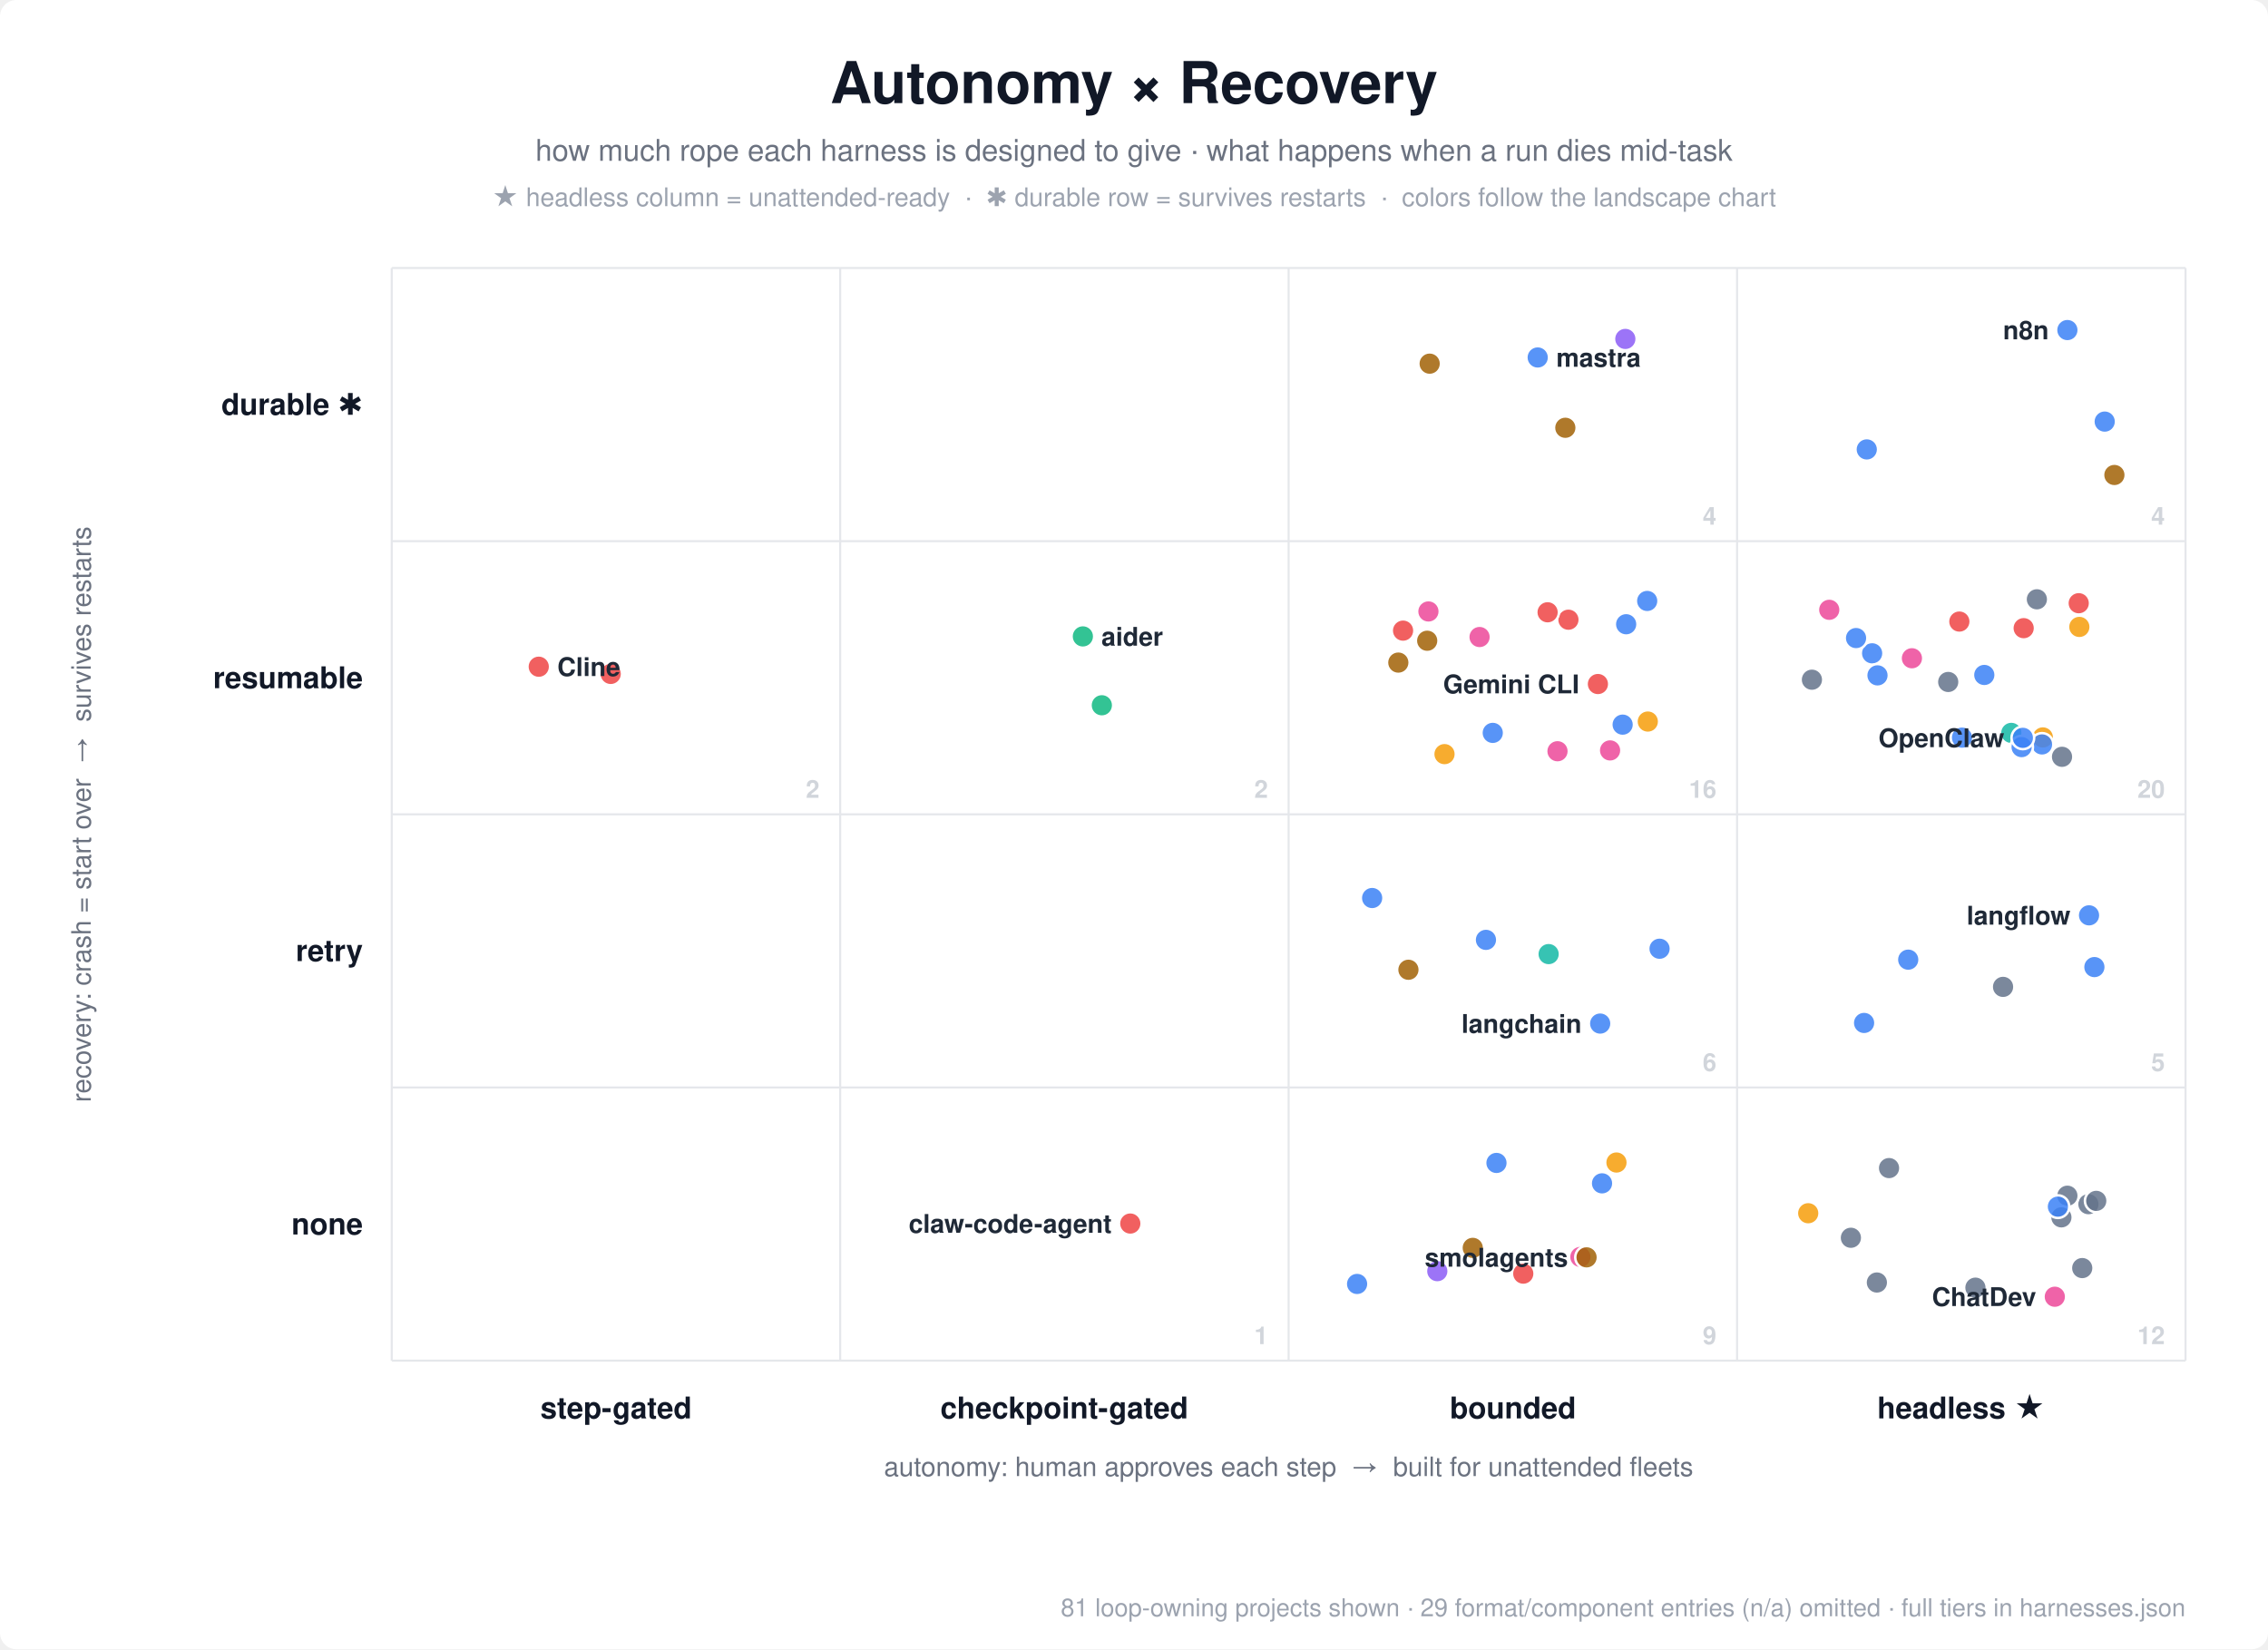
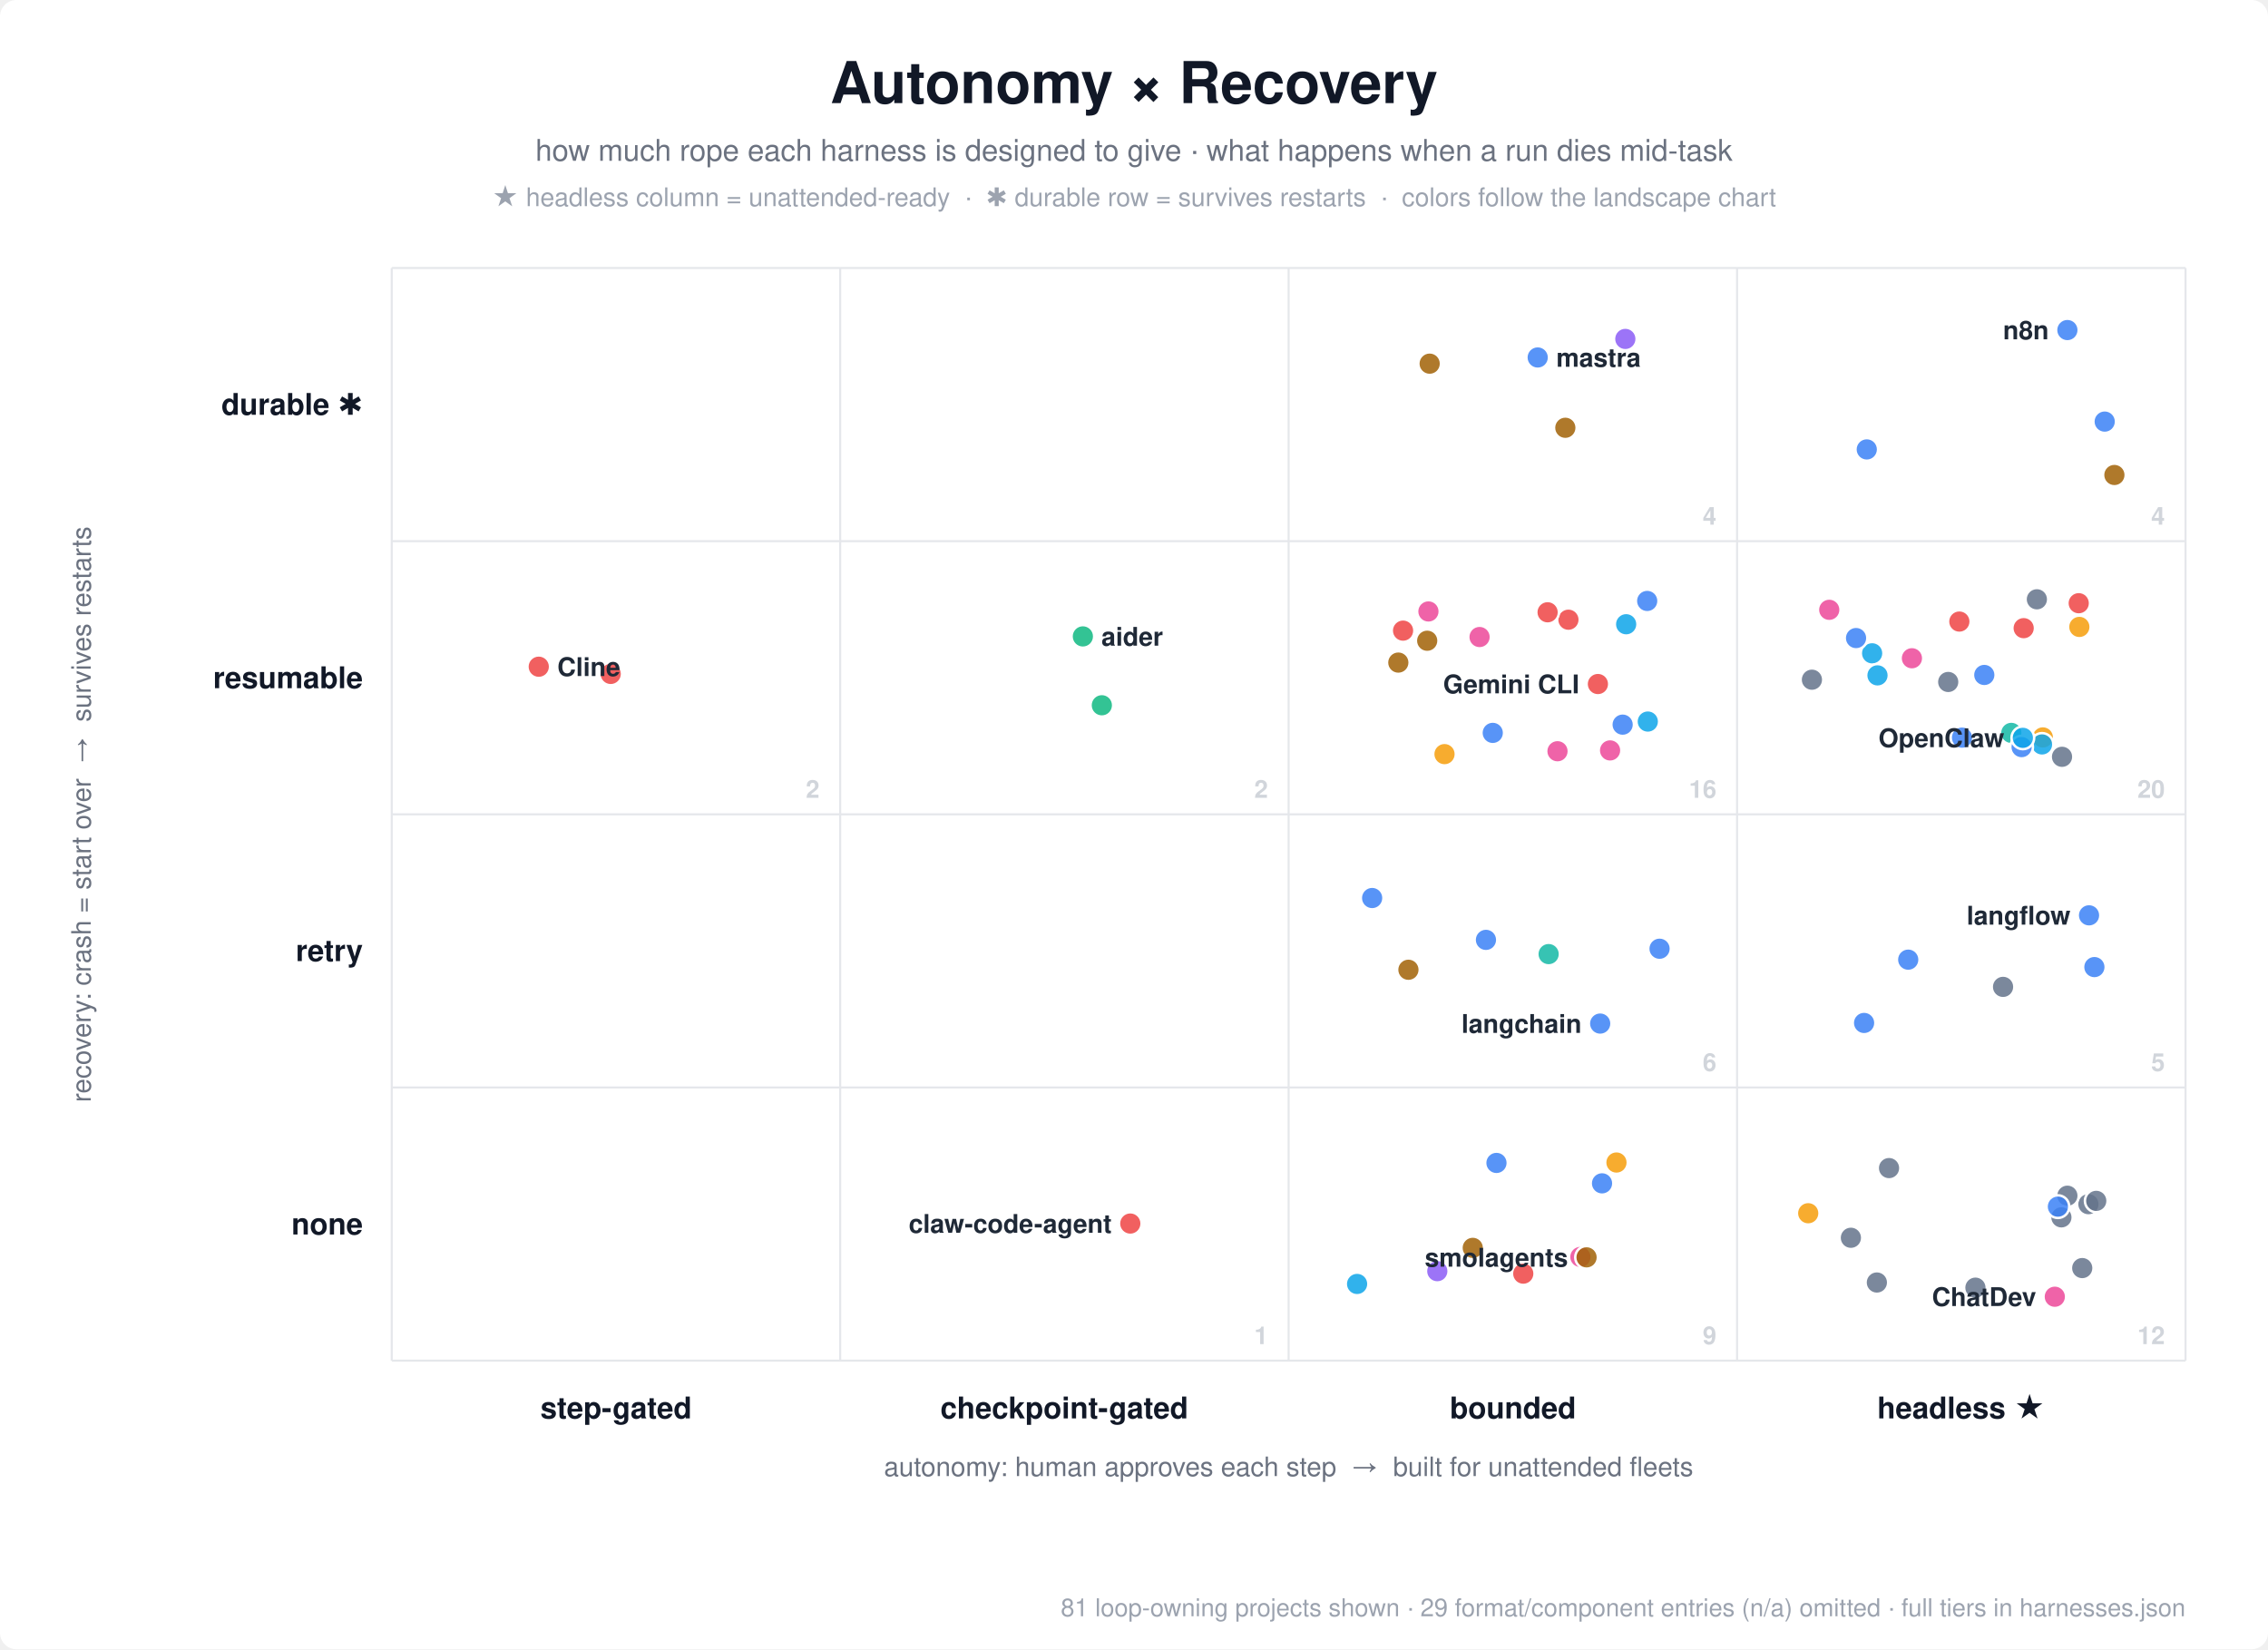
<svg xmlns="http://www.w3.org/2000/svg" viewBox="0 0 1100 800" font-family="-apple-system, 'Segoe UI', Helvetica, Arial, sans-serif">
  <rect width="1100" height="800" fill="#ffffff" rx="8" />
  <text x="550.0" y="50" text-anchor="middle" font-size="28" font-weight="700" fill="#111827">Autonomy × Recovery</text>
  <text x="550.0" y="78" text-anchor="middle" font-size="14.5" fill="#6b7280">how much rope each harness is designed to give · what happens when a run dies mid-task</text>
  <text x="550.0" y="100" text-anchor="middle" font-size="12.5" fill="#9ca3af">★ headless column = unattended-ready  ·  ✱ durable row = survives restarts  ·  colors follow the landscape chart</text>
  <line x1="190.0" y1="130" x2="190.0" y2="660" stroke="#e5e7eb" stroke-width="1" />
  <line x1="407.5" y1="130" x2="407.5" y2="660" stroke="#e5e7eb" stroke-width="1" />
  <line x1="625.0" y1="130" x2="625.0" y2="660" stroke="#e5e7eb" stroke-width="1" />
  <line x1="842.5" y1="130" x2="842.5" y2="660" stroke="#e5e7eb" stroke-width="1" />
  <line x1="1060.0" y1="130" x2="1060.0" y2="660" stroke="#e5e7eb" stroke-width="1" />
  <line x1="190" y1="130.0" x2="1060" y2="130.0" stroke="#e5e7eb" stroke-width="1" />
  <line x1="190" y1="262.5" x2="1060" y2="262.5" stroke="#e5e7eb" stroke-width="1" />
  <line x1="190" y1="395.0" x2="1060" y2="395.0" stroke="#e5e7eb" stroke-width="1" />
  <line x1="190" y1="527.5" x2="1060" y2="527.5" stroke="#e5e7eb" stroke-width="1" />
  <line x1="190" y1="660.0" x2="1060" y2="660.0" stroke="#e5e7eb" stroke-width="1" />
  <text x="298.8" y="688" text-anchor="middle" font-size="14.5" font-weight="600" fill="#111827">step-gated</text>
  <text x="516.2" y="688" text-anchor="middle" font-size="14.5" font-weight="600" fill="#111827">checkpoint-gated</text>
  <text x="733.8" y="688" text-anchor="middle" font-size="14.5" font-weight="600" fill="#111827">bounded</text>
  <text x="951.2" y="688" text-anchor="middle" font-size="14.5" font-weight="600" fill="#111827">headless ★</text>
  <text x="625.0" y="716" text-anchor="middle" font-size="13" fill="#6b7280">autonomy: human approves each step  →  built for unattended fleets</text>
  <text x="176" y="598.8" text-anchor="end" font-size="14.5" font-weight="600" fill="#111827">none</text>
  <text x="176" y="466.2" text-anchor="end" font-size="14.5" font-weight="600" fill="#111827">retry</text>
  <text x="176" y="333.8" text-anchor="end" font-size="14.5" font-weight="600" fill="#111827">resumable</text>
  <text x="176" y="201.2" text-anchor="end" font-size="14.5" font-weight="600" fill="#111827">durable ✱</text>
  <text x="44" y="395" font-size="13" fill="#6b7280" transform="rotate(-90 44 395)" text-anchor="middle">recovery: crash = start over  →  survives restarts</text>
  <text x="832.5" y="652.0" text-anchor="end" font-size="12" fill="#d1d5db" font-weight="700">9</text>
  <text x="832.5" y="254.5" text-anchor="end" font-size="12" fill="#d1d5db" font-weight="700">4</text>
  <text x="397.5" y="387.0" text-anchor="end" font-size="12" fill="#d1d5db" font-weight="700">2</text>
  <text x="832.5" y="387.0" text-anchor="end" font-size="12" fill="#d1d5db" font-weight="700">16</text>
  <text x="1050.0" y="387.0" text-anchor="end" font-size="12" fill="#d1d5db" font-weight="700">20</text>
  <text x="615.0" y="652.0" text-anchor="end" font-size="12" fill="#d1d5db" font-weight="700">1</text>
  <text x="1050.0" y="652.0" text-anchor="end" font-size="12" fill="#d1d5db" font-weight="700">12</text>
  <text x="1050.0" y="254.5" text-anchor="end" font-size="12" fill="#d1d5db" font-weight="700">4</text>
  <text x="832.5" y="519.5" text-anchor="end" font-size="12" fill="#d1d5db" font-weight="700">6</text>
  <text x="1050.0" y="519.5" text-anchor="end" font-size="12" fill="#d1d5db" font-weight="700">5</text>
  <text x="615.0" y="387.0" text-anchor="end" font-size="12" fill="#d1d5db" font-weight="700">2</text>
  <circle cx="738.8" cy="617.8" r="5.5" fill="#ef4444" fill-opacity="0.85" stroke="#ffffff" stroke-width="1.2" />
  <circle cx="958.1" cy="624.6" r="5.5" fill="#64748b" fill-opacity="0.85" stroke="#ffffff" stroke-width="1.2" />
  <circle cx="916.2" cy="566.6" r="5.5" fill="#64748b" fill-opacity="0.85" stroke="#ffffff" stroke-width="1.2" />
  <circle cx="897.7" cy="600.4" r="5.5" fill="#64748b" fill-opacity="0.85" stroke="#ffffff" stroke-width="1.2" />
  <circle cx="1009.9" cy="615.1" r="5.5" fill="#64748b" fill-opacity="0.85" stroke="#ffffff" stroke-width="1.2" />
  <circle cx="725.8" cy="564.1" r="5.5" fill="#3b82f6" fill-opacity="0.85" stroke="#ffffff" stroke-width="1.2" />
  <circle cx="887.2" cy="295.8" r="5.5" fill="#ec4899" fill-opacity="0.85" stroke="#ffffff" stroke-width="1.2" />
  <circle cx="784.0" cy="563.9" r="5.5" fill="#f59e0b" fill-opacity="0.85" stroke="#ffffff" stroke-width="1.2" />
  <circle cx="971.5" cy="478.7" r="5.5" fill="#64748b" fill-opacity="0.85" stroke="#ffffff" stroke-width="1.2" />
  <circle cx="975.5" cy="355.5" r="5.5" fill="#14b8a6" fill-opacity="0.85" stroke="#ffffff" stroke-width="1.2" />
  <circle cx="777.0" cy="574.0" r="5.5" fill="#3b82f6" fill-opacity="0.85" stroke="#ffffff" stroke-width="1.2" />
  <circle cx="697.1" cy="616.6" r="5.5" fill="#8b5cf6" fill-opacity="0.85" stroke="#ffffff" stroke-width="1.2" />
  <circle cx="548.2" cy="593.5" r="5.5" fill="#ef4444" fill-opacity="0.85" stroke="#ffffff" stroke-width="1.2" />
  <circle cx="877.0" cy="588.5" r="5.5" fill="#f59e0b" fill-opacity="0.85" stroke="#ffffff" stroke-width="1.2" />
  <circle cx="878.8" cy="329.7" r="5.5" fill="#64748b" fill-opacity="0.85" stroke="#ffffff" stroke-width="1.2" />
  <circle cx="788.3" cy="164.4" r="5.5" fill="#8b5cf6" fill-opacity="0.85" stroke="#ffffff" stroke-width="1.2" />
  <circle cx="714.3" cy="605.3" r="5.5" fill="#a16207" fill-opacity="0.85" stroke="#ffffff" stroke-width="1.2" />
  <circle cx="910.3" cy="622.1" r="5.5" fill="#64748b" fill-opacity="0.85" stroke="#ffffff" stroke-width="1.2" />
  <circle cx="1012.9" cy="584.1" r="5.5" fill="#64748b" fill-opacity="0.85" stroke="#ffffff" stroke-width="1.2" />
  <circle cx="1016.7" cy="582.5" r="5.5" fill="#64748b" fill-opacity="0.85" stroke="#ffffff" stroke-width="1.2" />
-   <circle cx="658.2" cy="622.8" r="5.5" fill="#3b82f6" fill-opacity="0.85" stroke="#ffffff" stroke-width="1.2" />
+   <circle cx="658.2" cy="622.8" r="5.5" fill="#0ea5e9" fill-opacity="0.85" stroke="#ffffff" stroke-width="1.2" />
  <circle cx="1002.7" cy="580.0" r="5.5" fill="#64748b" fill-opacity="0.85" stroke="#ffffff" stroke-width="1.2" />
  <circle cx="1000.1" cy="367.1" r="5.5" fill="#64748b" fill-opacity="0.85" stroke="#ffffff" stroke-width="1.2" />
  <circle cx="678.2" cy="321.4" r="5.5" fill="#a16207" fill-opacity="0.85" stroke="#ffffff" stroke-width="1.2" />
  <circle cx="798.9" cy="291.5" r="5.5" fill="#3b82f6" fill-opacity="0.85" stroke="#ffffff" stroke-width="1.2" />
  <circle cx="999.8" cy="590.5" r="5.5" fill="#64748b" fill-opacity="0.85" stroke="#ffffff" stroke-width="1.2" />
  <circle cx="998.1" cy="585.3" r="5.5" fill="#3b82f6" fill-opacity="0.85" stroke="#ffffff" stroke-width="1.2" />
  <circle cx="1025.5" cy="230.4" r="5.5" fill="#a16207" fill-opacity="0.85" stroke="#ffffff" stroke-width="1.2" />
  <circle cx="987.9" cy="290.7" r="5.5" fill="#64748b" fill-opacity="0.85" stroke="#ffffff" stroke-width="1.2" />
  <circle cx="692.2" cy="310.8" r="5.5" fill="#a16207" fill-opacity="0.85" stroke="#ffffff" stroke-width="1.2" />
  <circle cx="990.8" cy="357.7" r="5.5" fill="#f59e0b" fill-opacity="0.85" stroke="#ffffff" stroke-width="1.2" />
  <circle cx="724.0" cy="355.5" r="5.5" fill="#3b82f6" fill-opacity="0.85" stroke="#ffffff" stroke-width="1.2" />
  <circle cx="1015.8" cy="469.1" r="5.5" fill="#3b82f6" fill-opacity="0.85" stroke="#ffffff" stroke-width="1.2" />
  <circle cx="766.5" cy="609.7" r="5.5" fill="#ec4899" fill-opacity="0.85" stroke="#ffffff" stroke-width="1.2" />
  <circle cx="717.6" cy="309.0" r="5.5" fill="#ec4899" fill-opacity="0.85" stroke="#ffffff" stroke-width="1.2" />
-   <circle cx="799.2" cy="350.0" r="5.5" fill="#f59e0b" fill-opacity="0.85" stroke="#ffffff" stroke-width="1.2" />
+   <circle cx="799.2" cy="350.0" r="5.5" fill="#0ea5e9" fill-opacity="0.85" stroke="#ffffff" stroke-width="1.2" />
  <circle cx="951.6" cy="357.8" r="5.5" fill="#3b82f6" fill-opacity="0.85" stroke="#ffffff" stroke-width="1.2" />
  <circle cx="944.9" cy="330.8" r="5.5" fill="#64748b" fill-opacity="0.85" stroke="#ffffff" stroke-width="1.2" />
  <circle cx="693.4" cy="176.4" r="5.5" fill="#a16207" fill-opacity="0.85" stroke="#ffffff" stroke-width="1.2" />
-   <circle cx="788.7" cy="302.8" r="5.5" fill="#3b82f6" fill-opacity="0.85" stroke="#ffffff" stroke-width="1.2" />
-   <circle cx="990.4" cy="361.1" r="5.5" fill="#3b82f6" fill-opacity="0.85" stroke="#ffffff" stroke-width="1.2" />
+   <circle cx="788.7" cy="302.8" r="5.5" fill="#0ea5e9" fill-opacity="0.85" stroke="#ffffff" stroke-width="1.2" />
+   <circle cx="990.4" cy="361.1" r="5.5" fill="#0ea5e9" fill-opacity="0.85" stroke="#ffffff" stroke-width="1.2" />
  <circle cx="1008.5" cy="304.1" r="5.5" fill="#f59e0b" fill-opacity="0.85" stroke="#ffffff" stroke-width="1.2" />
  <circle cx="962.4" cy="327.4" r="5.5" fill="#3b82f6" fill-opacity="0.85" stroke="#ffffff" stroke-width="1.2" />
  <circle cx="980.5" cy="362.4" r="5.5" fill="#3b82f6" fill-opacity="0.85" stroke="#ffffff" stroke-width="1.2" />
  <circle cx="905.4" cy="218.0" r="5.5" fill="#3b82f6" fill-opacity="0.85" stroke="#ffffff" stroke-width="1.2" />
  <circle cx="296.2" cy="326.9" r="5.5" fill="#ef4444" fill-opacity="0.85" stroke="#ffffff" stroke-width="1.2" />
  <circle cx="759.2" cy="207.5" r="5.5" fill="#a16207" fill-opacity="0.85" stroke="#ffffff" stroke-width="1.2" />
  <circle cx="683.1" cy="470.4" r="5.5" fill="#a16207" fill-opacity="0.85" stroke="#ffffff" stroke-width="1.2" />
  <circle cx="745.8" cy="173.4" r="5.5" fill="#3b82f6" fill-opacity="0.85" stroke="#ffffff" stroke-width="1.2" />
  <circle cx="760.7" cy="300.6" r="5.5" fill="#ef4444" fill-opacity="0.85" stroke="#ffffff" stroke-width="1.2" />
  <circle cx="692.8" cy="296.6" r="5.5" fill="#ec4899" fill-opacity="0.85" stroke="#ffffff" stroke-width="1.2" />
  <circle cx="751.1" cy="462.8" r="5.5" fill="#14b8a6" fill-opacity="0.85" stroke="#ffffff" stroke-width="1.2" />
  <circle cx="769.5" cy="609.9" r="5.5" fill="#a16207" fill-opacity="0.85" stroke="#ffffff" stroke-width="1.2" />
  <circle cx="720.7" cy="455.9" r="5.5" fill="#3b82f6" fill-opacity="0.85" stroke="#ffffff" stroke-width="1.2" />
  <circle cx="996.6" cy="629.0" r="5.5" fill="#ec4899" fill-opacity="0.85" stroke="#ffffff" stroke-width="1.2" />
  <circle cx="534.4" cy="342.1" r="5.5" fill="#10b981" fill-opacity="0.85" stroke="#ffffff" stroke-width="1.2" />
  <circle cx="1020.8" cy="204.5" r="5.5" fill="#3b82f6" fill-opacity="0.85" stroke="#ffffff" stroke-width="1.2" />
-   <circle cx="908.0" cy="316.9" r="5.5" fill="#3b82f6" fill-opacity="0.85" stroke="#ffffff" stroke-width="1.2" />
+   <circle cx="908.0" cy="316.9" r="5.5" fill="#0ea5e9" fill-opacity="0.85" stroke="#ffffff" stroke-width="1.2" />
  <circle cx="787.0" cy="351.5" r="5.5" fill="#3b82f6" fill-opacity="0.85" stroke="#ffffff" stroke-width="1.2" />
  <circle cx="525.2" cy="308.7" r="5.5" fill="#10b981" fill-opacity="0.85" stroke="#ffffff" stroke-width="1.2" />
  <circle cx="1008.2" cy="292.6" r="5.5" fill="#ef4444" fill-opacity="0.85" stroke="#ffffff" stroke-width="1.2" />
  <circle cx="665.5" cy="435.6" r="5.5" fill="#3b82f6" fill-opacity="0.85" stroke="#ffffff" stroke-width="1.2" />
  <circle cx="780.9" cy="364.0" r="5.5" fill="#ec4899" fill-opacity="0.85" stroke="#ffffff" stroke-width="1.2" />
  <circle cx="925.5" cy="465.5" r="5.5" fill="#3b82f6" fill-opacity="0.85" stroke="#ffffff" stroke-width="1.2" />
  <circle cx="755.4" cy="364.4" r="5.5" fill="#ec4899" fill-opacity="0.85" stroke="#ffffff" stroke-width="1.2" />
  <circle cx="261.3" cy="323.4" r="5.5" fill="#ef4444" fill-opacity="0.85" stroke="#ffffff" stroke-width="1.2" />
  <circle cx="680.5" cy="305.9" r="5.5" fill="#ef4444" fill-opacity="0.85" stroke="#ffffff" stroke-width="1.2" />
  <circle cx="700.6" cy="365.8" r="5.5" fill="#f59e0b" fill-opacity="0.85" stroke="#ffffff" stroke-width="1.2" />
  <circle cx="927.3" cy="319.3" r="5.5" fill="#ec4899" fill-opacity="0.85" stroke="#ffffff" stroke-width="1.2" />
  <circle cx="950.3" cy="301.5" r="5.5" fill="#ef4444" fill-opacity="0.85" stroke="#ffffff" stroke-width="1.2" />
  <circle cx="750.6" cy="297.0" r="5.5" fill="#ef4444" fill-opacity="0.85" stroke="#ffffff" stroke-width="1.2" />
  <circle cx="804.9" cy="460.2" r="5.5" fill="#3b82f6" fill-opacity="0.85" stroke="#ffffff" stroke-width="1.2" />
  <circle cx="775.0" cy="331.8" r="5.5" fill="#ef4444" fill-opacity="0.85" stroke="#ffffff" stroke-width="1.2" />
  <circle cx="776.1" cy="496.5" r="5.5" fill="#3b82f6" fill-opacity="0.85" stroke="#ffffff" stroke-width="1.2" />
  <circle cx="904.1" cy="496.2" r="5.5" fill="#3b82f6" fill-opacity="0.85" stroke="#ffffff" stroke-width="1.2" />
  <circle cx="1013.2" cy="444.0" r="5.5" fill="#3b82f6" fill-opacity="0.85" stroke="#ffffff" stroke-width="1.2" />
  <circle cx="981.5" cy="304.7" r="5.5" fill="#ef4444" fill-opacity="0.85" stroke="#ffffff" stroke-width="1.2" />
  <circle cx="900.2" cy="309.5" r="5.5" fill="#3b82f6" fill-opacity="0.85" stroke="#ffffff" stroke-width="1.2" />
-   <circle cx="910.6" cy="327.6" r="5.5" fill="#3b82f6" fill-opacity="0.85" stroke="#ffffff" stroke-width="1.2" />
+   <circle cx="910.6" cy="327.6" r="5.5" fill="#0ea5e9" fill-opacity="0.85" stroke="#ffffff" stroke-width="1.2" />
  <circle cx="1002.7" cy="160.1" r="5.5" fill="#3b82f6" fill-opacity="0.85" stroke="#ffffff" stroke-width="1.2" />
-   <circle cx="981.1" cy="357.9" r="5.5" fill="#3b82f6" fill-opacity="0.85" stroke="#ffffff" stroke-width="1.2" />
+   <circle cx="981.1" cy="357.9" r="5.5" fill="#0ea5e9" fill-opacity="0.85" stroke="#ffffff" stroke-width="1.2" />
  <text x="760.5" y="614.4" text-anchor="end" font-size="12.5" font-weight="600" fill="#1f2937">smolagents</text>
  <text x="754.8" y="177.9" text-anchor="start" font-size="12.5" font-weight="600" fill="#1f2937">mastra</text>
  <text x="270.3" y="327.9" text-anchor="start" font-size="12.5" font-weight="600" fill="#1f2937">Cline</text>
  <text x="766.0" y="336.3" text-anchor="end" font-size="12.5" font-weight="600" fill="#1f2937">Gemini CLI</text>
  <text x="972.1" y="362.4" text-anchor="end" font-size="12.5" font-weight="600" fill="#1f2937">OpenClaw</text>
  <text x="539.2" y="598.0" text-anchor="end" font-size="12.5" font-weight="600" fill="#1f2937">claw-code-agent</text>
  <text x="987.6" y="633.5" text-anchor="end" font-size="12.5" font-weight="600" fill="#1f2937">ChatDev</text>
  <text x="993.7" y="164.6" text-anchor="end" font-size="12.5" font-weight="600" fill="#1f2937">n8n</text>
  <text x="767.1" y="501.0" text-anchor="end" font-size="12.5" font-weight="600" fill="#1f2937">langchain</text>
  <text x="1004.2" y="448.5" text-anchor="end" font-size="12.5" font-weight="600" fill="#1f2937">langflow</text>
  <text x="534.2" y="313.2" text-anchor="start" font-size="12.5" font-weight="600" fill="#1f2937">aider</text>
  <text x="1060" y="784" text-anchor="end" font-size="12" fill="#9ca3af">81 loop-owning projects shown · 29 format/component entries (n/a) omitted · full tiers in harnesses.json</text>
</svg>
